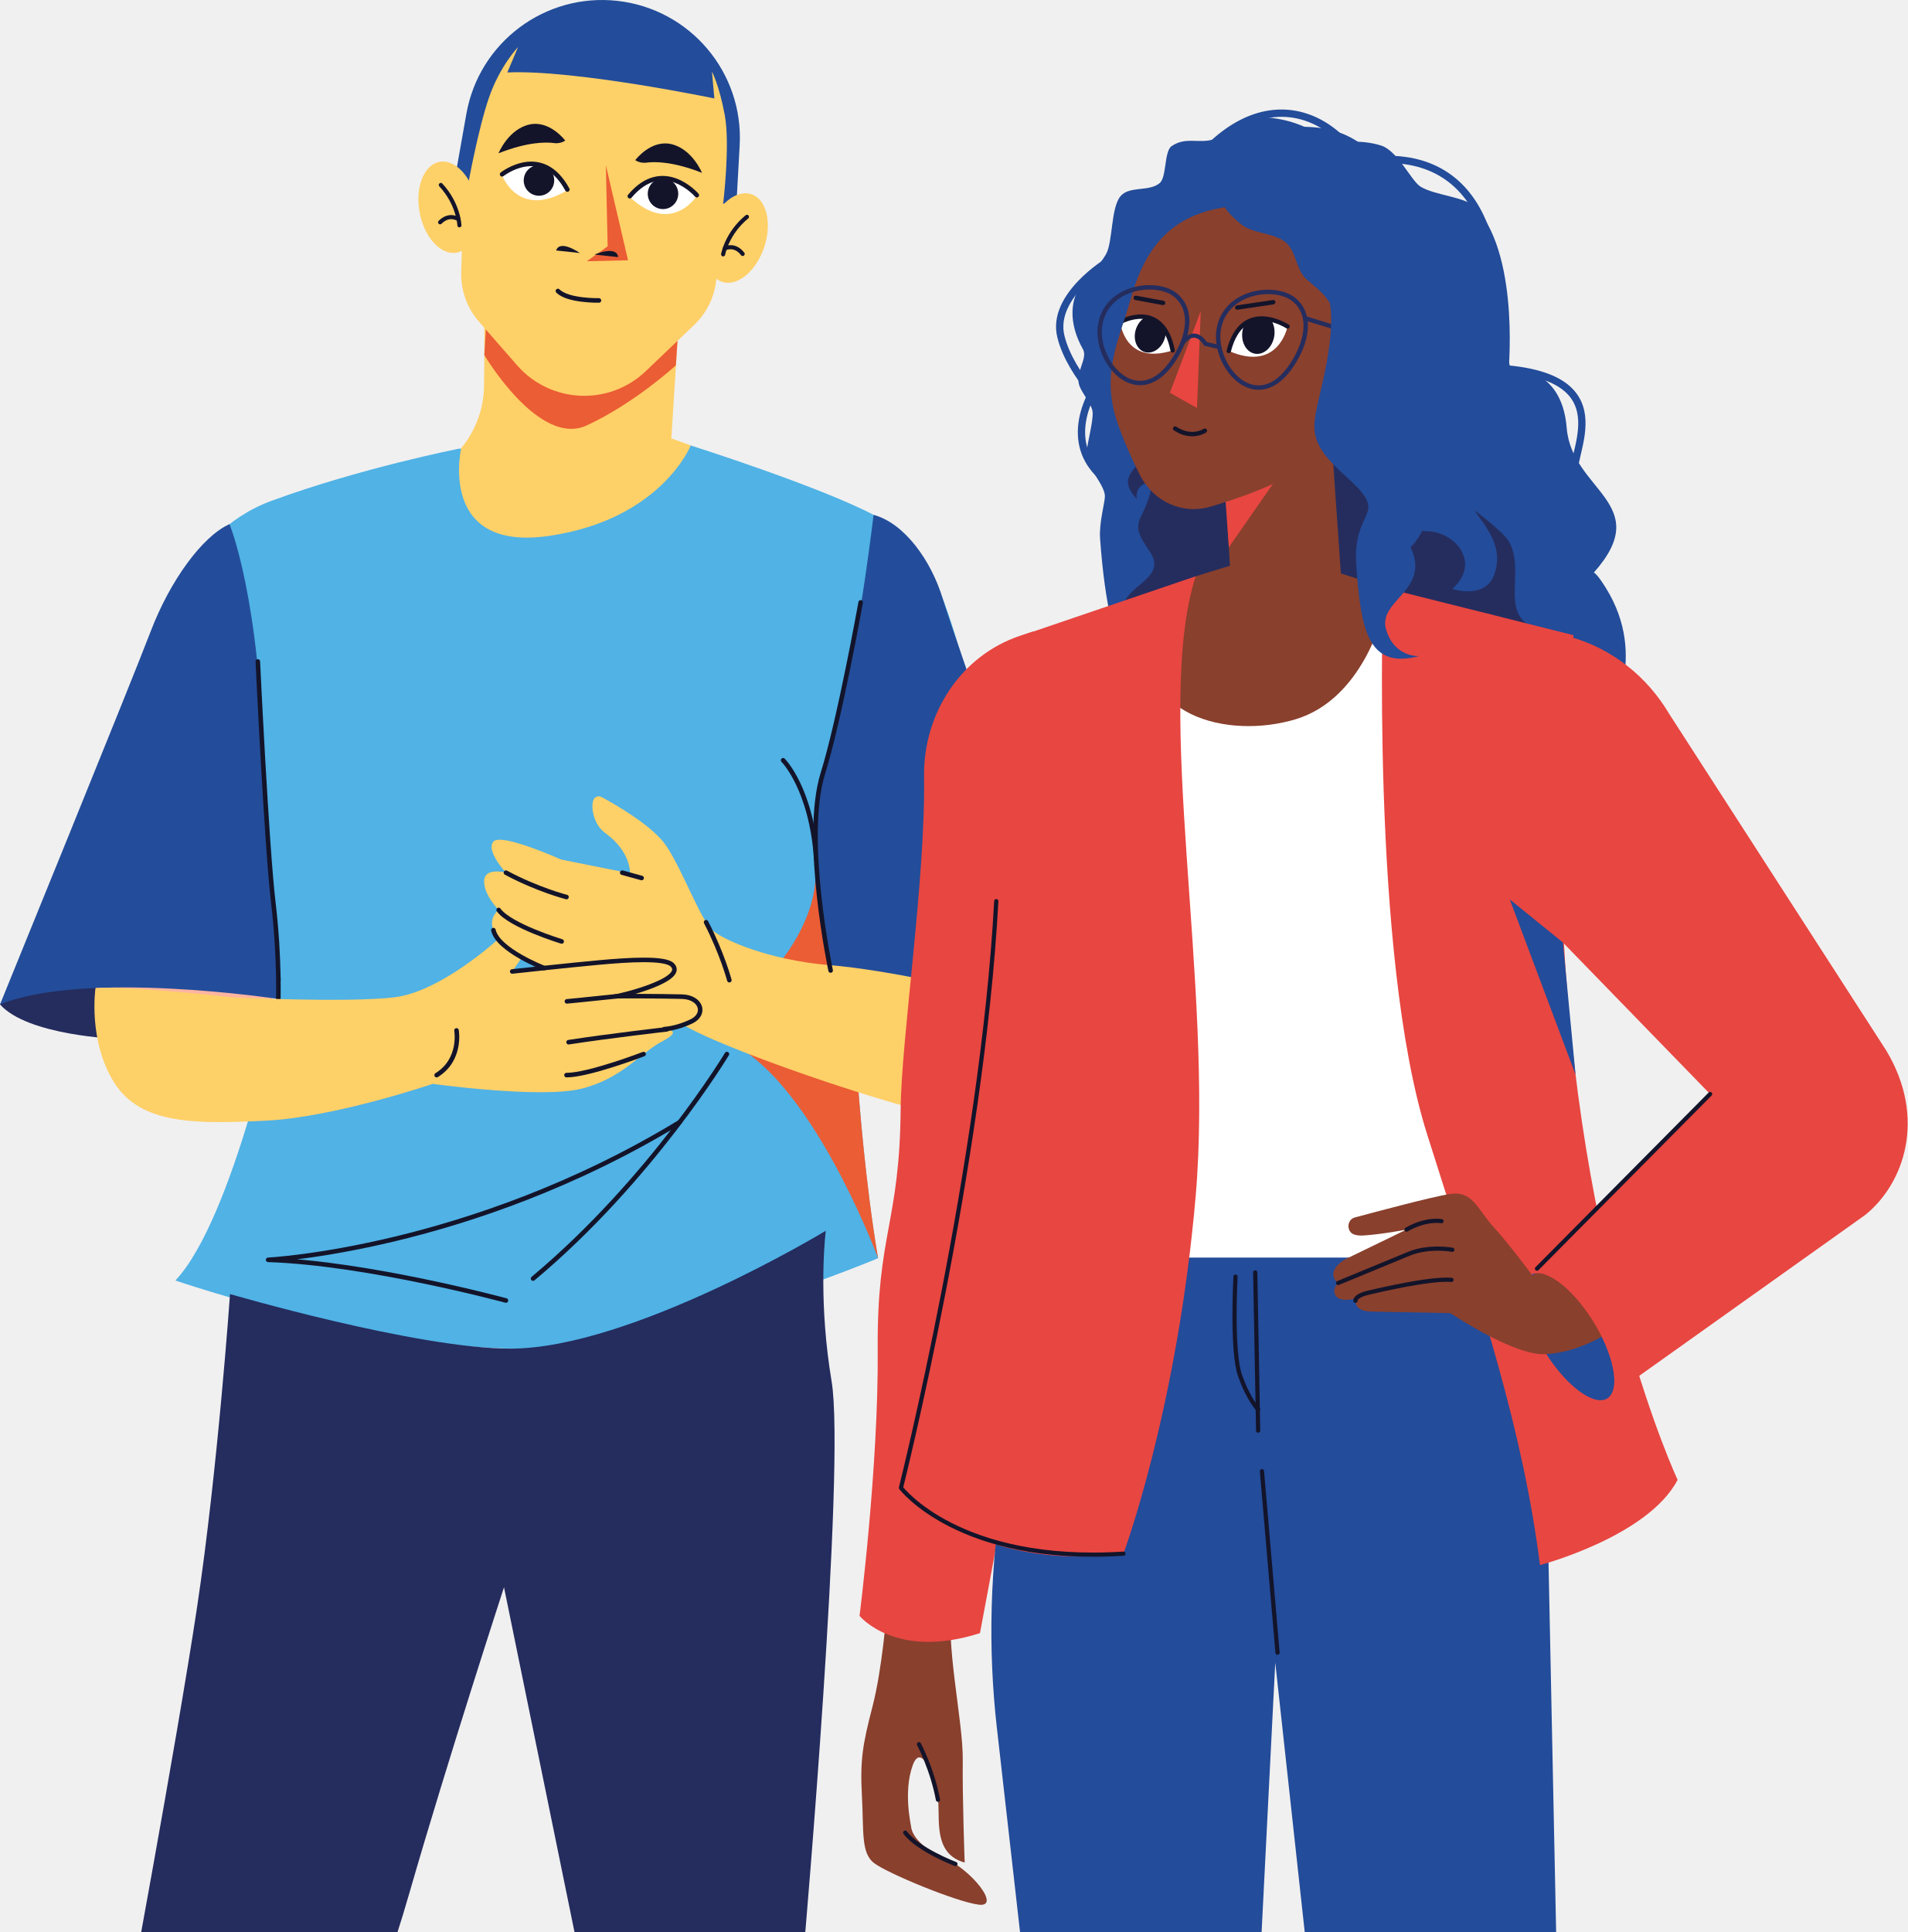
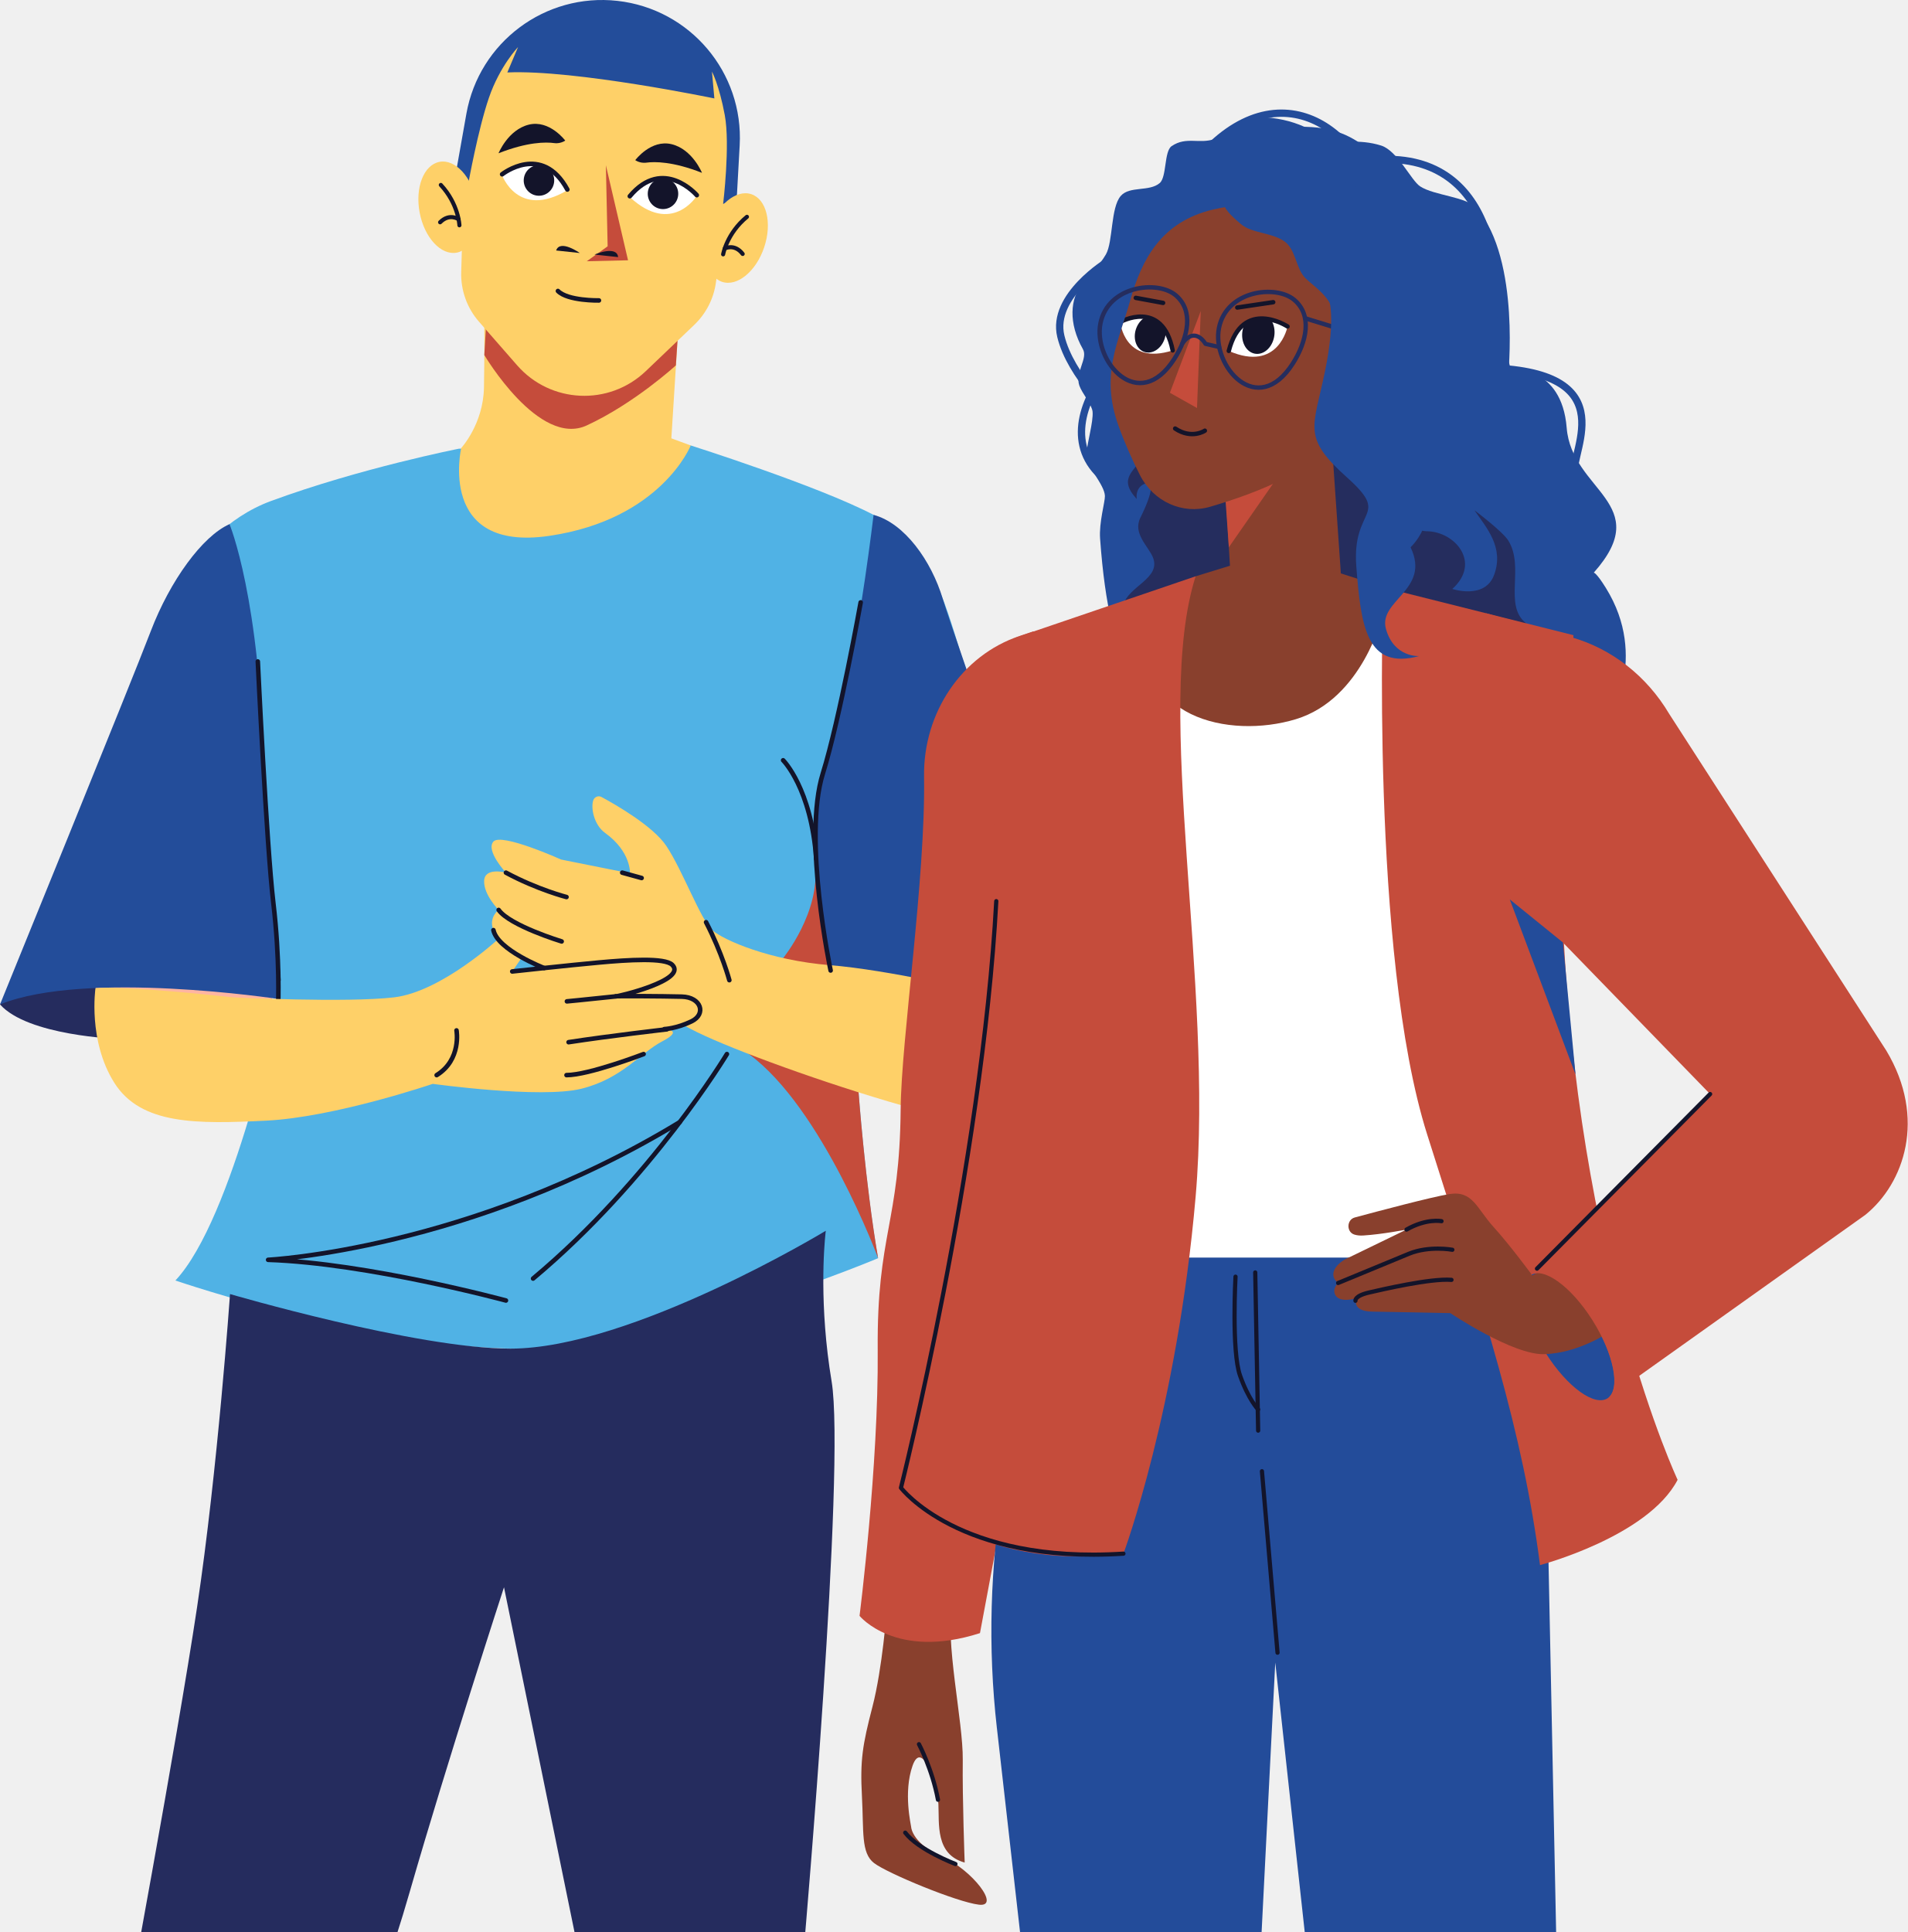
<svg xmlns="http://www.w3.org/2000/svg" width="708" height="717" viewBox="0 0 708 717" fill="none">
  <g clip-path="url(#clip0_101_22657)">
    <path d="M399.992 366.644C399.992 366.644 400.948 374.792 380.571 378.385C360.187 381.978 329.496 370.245 329.496 370.245C329.496 370.245 377.219 357.049 400 366.637L399.992 366.644Z" fill="#252C5E" />
    <path d="M44.364 385.578C43.408 385.578 10.314 384.381 0 372.754C0 372.754 10.549 357.534 39.806 360.171C69.063 362.809 44.364 385.578 44.364 385.578Z" fill="#252C5E" />
    <path d="M101.08 371.624L97.819 346.566H42.444L35.43 366.773L88.894 381.288L101.08 371.624Z" fill="#FFB5A1" />
    <path d="M356.706 242.968C350.108 221.396 344.838 201.863 324.211 191.078C303.591 180.292 256.346 165.314 256.346 165.314L170.349 166.512C170.349 166.512 133.811 173.705 100.595 185.923C67.38 198.149 55.989 238.655 55.989 238.655C55.989 238.655 100.527 325.843 103.227 372.753C103.227 372.753 86.68 452.203 65.097 475.215C65.097 475.215 145.035 502.539 198.408 500.379C251.78 498.219 325.879 466.945 325.879 466.945C325.879 466.945 321.564 444.297 318.326 401.51C315.088 358.731 317.605 373.83 317.605 373.83C317.605 373.83 352.854 363.4 399.977 366.637L356.691 242.968H356.706Z" fill="#50B2E5" />
-     <path d="M325.894 466.945C325.894 466.945 305.251 411.182 277.928 391.187C250.605 371.192 290.646 355.563 290.646 355.563C290.646 355.563 304.508 338.6 302.491 320.863C302.491 320.863 305.797 344.11 309.733 367.122C313.662 390.133 318.644 405.391 318.644 405.391C318.644 405.391 321.101 439.022 325.894 466.945Z" fill="#EB5D34" />
+     <path d="M325.894 466.945C325.894 466.945 305.251 411.182 277.928 391.187C250.605 371.192 290.646 355.563 290.646 355.563C290.646 355.563 304.508 338.6 302.491 320.863C302.491 320.863 305.797 344.11 309.733 367.122C313.662 390.133 318.644 405.391 318.644 405.391C318.644 405.391 321.101 439.022 325.894 466.945Z" fill="#C54C3B" />
    <path d="M251.553 124.688L249.157 162.677L256.353 165.315C256.353 165.315 245.441 192.76 203.838 198.869C162.234 204.979 171.16 166.277 171.16 166.277C171.16 166.277 179.381 157.409 179.616 143.751C179.851 130.092 179.737 120.625 179.737 120.625L188.966 106.247L251.553 124.703V124.688Z" fill="#FED068" />
-     <path d="M250.832 135.595C250.832 135.595 235.521 149.67 217.76 157.886C200 166.103 179.744 131.759 179.744 131.759L181.049 109.741L251.552 124.688L250.832 135.595Z" fill="#EB5D34" />
+     <path d="M250.832 135.595C250.832 135.595 235.521 149.67 217.76 157.886C200 166.103 179.744 131.759 179.744 131.759L181.049 109.741L251.552 124.688L250.832 135.595Z" fill="#C54C3B" />
    <path d="M257.658 120.564L239.662 137.747C226.042 150.746 204.33 149.769 191.939 135.595L177.773 119.397C173.329 114.319 170.971 107.747 171.168 101.001L172.684 49.233C173.519 20.688 198.044 -1.369 226.535 0.799C255.352 2.989 276.336 29.048 272.317 57.654L265.681 104.928C264.847 110.893 262.018 116.403 257.658 120.557V120.564Z" fill="#FED068" />
    <path d="M222.281 111.499C222.281 111.499 210.723 111.726 207.061 107.99" stroke="#13142A" stroke-width="1.69" stroke-linecap="round" stroke-linejoin="round" />
    <path d="M215.19 93.9C215.19 93.9 207.834 88.67 206.4 92.96L215.19 93.9Z" fill="#13142A" />
-     <path d="M217.769 96.954L225.511 91.413L224.859 61.33L233.08 96.597L217.769 96.954Z" fill="#EB5D34" />
+     <path d="M217.769 96.954L225.511 91.413L224.859 61.33L233.08 96.597L217.769 96.954Z" fill="#C54C3B" />
    <path d="M220.612 94.475C220.612 94.475 228.909 90.921 229.402 95.415L220.612 94.475Z" fill="#13142A" />
    <path d="M186.312 64.968C186.312 64.968 192.212 81.454 210.518 70.622C210.518 70.622 202.032 53.439 186.312 64.968Z" fill="white" />
    <mask id="mask0_101_22657" style="mask-type:luminance" maskUnits="userSpaceOnUse" x="186" y="60" width="25" height="15">
      <path d="M186.312 64.968C186.312 64.968 192.212 81.454 210.518 70.622C210.518 70.622 202.806 53.053 186.312 64.968Z" fill="white" />
    </mask>
    <g mask="url(#mask0_101_22657)">
      <path d="M205.607 67.873C206.118 64.771 204.032 61.845 200.949 61.338C197.866 60.831 194.953 62.935 194.443 66.037C193.932 69.14 196.018 72.065 199.101 72.572C202.184 73.079 205.097 70.975 205.607 67.873Z" fill="#13142A" />
    </g>
    <path d="M186.35 64.68C186.35 64.68 201.137 52.969 210.556 70.334" stroke="#13142A" stroke-width="1.69" stroke-linecap="round" stroke-linejoin="round" />
    <path d="M258.568 72.729C258.568 72.729 249.301 87.585 233.709 73.116C233.709 73.116 243.461 58.002 258.568 72.729Z" fill="white" />
    <mask id="mask1_101_22657" style="mask-type:luminance" maskUnits="userSpaceOnUse" x="233" y="66" width="26" height="14">
      <path d="M258.568 72.73C258.568 72.73 249.301 87.586 233.709 73.116C233.709 73.116 244.978 57.586 258.568 72.73Z" fill="white" />
    </mask>
    <g mask="url(#mask1_101_22657)">
      <path d="M251.706 72.192C251.866 69.053 249.467 66.379 246.346 66.219C243.226 66.06 240.567 68.477 240.406 71.616C240.246 74.756 242.646 77.43 245.766 77.589C248.887 77.748 251.546 75.332 251.706 72.192Z" fill="#13142A" />
    </g>
    <path d="M258.598 72.434C258.598 72.434 246.169 58.002 233.739 72.82" stroke="#13142A" stroke-width="1.69" stroke-linecap="round" stroke-linejoin="round" />
    <path d="M82.016 315.231C82.016 315.231 102.711 340.76 103.333 363.764" stroke="#13142A" stroke-width="1.69" stroke-linecap="round" stroke-linejoin="round" />
    <path d="M290.639 282.154C290.639 282.154 301.119 292.584 302.939 318.824" stroke="#13142A" stroke-width="1.69" stroke-linecap="round" stroke-linejoin="round" />
    <path d="M269.776 391.187C269.776 391.187 241.717 437.824 197.839 474.495" stroke="#13142A" stroke-width="1.69" stroke-linecap="round" stroke-linejoin="round" />
    <path d="M187.768 482.643C187.768 482.643 136.427 468.741 99.511 467.544C99.511 467.544 174.352 463.837 252.288 416.435" stroke="#13142A" stroke-width="1.69" stroke-linecap="round" stroke-linejoin="round" />
    <path d="M189.444 500.5C154.522 500.5 85.368 480.248 85.368 480.248C85.368 480.248 80.81 545.44 73.135 596.488C65.461 647.537 45.797 753 45.797 753L132.128 749.885C132.128 749.885 137.883 751.325 152.034 702.186C166.185 653.055 187.047 589.06 187.047 589.06L216.305 732.148L298.555 720.643C298.555 720.643 313.904 544.242 308.626 512.605C303.955 484.583 305.866 462.382 306.366 457.683C306.427 457.077 306.473 456.758 306.473 456.758C306.473 456.758 234.308 500.5 189.451 500.5H189.444Z" fill="#252C5E" />
    <path d="M268.372 75.686C268.372 75.686 271.042 53.796 268.979 42.699C266.916 31.603 264.224 26.555 264.224 26.555L265.119 36.529C265.119 36.529 213.346 25.766 188.283 26.888L192.257 17.474C192.257 17.474 185.477 24.538 181.443 36.309C177.408 48.081 173.829 67.977 173.829 67.977L169.514 62.353L173.093 42.191C177.81 15.648 202.335 -2.68 229.143 0.322C256.11 3.338 276.024 26.881 274.515 53.962L273.415 73.783L268.357 75.693L268.372 75.686Z" fill="#234D9A" />
    <path d="M260.531 64.149C260.531 64.149 257.005 55.425 249.293 53.523C241.58 51.62 235.764 59.435 235.764 59.435C236.894 60.193 238.448 60.556 239.844 60.367C242.953 59.943 249.71 59.889 260.531 64.142V64.149Z" fill="#13142A" />
    <path d="M185.008 56.888C185.008 56.888 188.534 48.164 196.247 46.261C203.959 44.359 209.776 52.173 209.776 52.173C208.646 52.931 207.091 53.295 205.696 53.106C202.586 52.681 195.829 52.628 185.008 56.88V56.888Z" fill="#13142A" />
    <path d="M283.621 91.738C286.621 82.756 284.486 73.951 278.852 72.072C273.219 70.192 266.221 75.95 263.221 84.931C260.221 93.913 262.356 102.718 267.989 104.598C273.623 106.477 280.621 100.72 283.621 91.738Z" fill="#FED068" />
    <path d="M268.373 94.392C268.373 94.392 269.723 86.63 277.208 80.468" stroke="#13142A" stroke-width="1.52" stroke-linecap="round" stroke-linejoin="round" />
    <path d="M268.979 92.209C268.979 92.209 272.612 90.291 275.623 94.24" stroke="#13142A" stroke-width="1.52" stroke-linecap="round" stroke-linejoin="round" />
    <path d="M169.528 93.753C175.362 92.641 178.652 84.199 176.876 74.897C175.101 65.596 168.933 58.958 163.099 60.07C157.265 61.182 153.975 69.624 155.75 78.925C157.526 88.227 163.694 94.865 169.528 93.753Z" fill="#FED068" />
    <path d="M170.501 83.614C170.501 83.614 170.197 75.746 163.6 68.637" stroke="#13142A" stroke-width="1.52" stroke-linecap="round" stroke-linejoin="round" />
    <path d="M170.189 81.37C170.189 81.37 166.845 78.983 163.334 82.492" stroke="#13142A" stroke-width="1.52" stroke-linecap="round" stroke-linejoin="round" />
    <path d="M324.21 191.078C324.21 191.078 319.175 233.372 313.646 254.989C308.118 276.598 298.866 299.944 304.296 333.529C309.726 367.122 310.946 377.354 310.946 377.354C310.946 377.354 367.823 364.674 399.984 366.644C399.984 366.644 354.112 236.282 349.888 222.23C345.664 208.177 335.737 194.163 324.21 191.078Z" fill="#234D9A" />
    <path d="M384.871 366.038C384.871 366.038 396.868 403.315 390.877 416.731C384.879 430.154 278.649 393.719 256.588 381.978C234.528 370.237 201.077 361.422 189.201 352.258C177.333 343.087 185.068 337.698 185.068 337.698C185.068 337.698 179.494 332.127 179.676 326.912C179.858 321.697 187.768 323.858 187.768 323.858C187.768 323.858 180.215 315.77 183.089 312.352C185.963 308.933 208.266 318.999 208.266 318.999L233.807 324.108C233.807 324.108 234.293 316.119 224.555 309.108C220.354 306.083 219.202 299.663 220.203 296.942C220.658 295.714 222.083 295.161 223.236 295.783C228.461 298.602 242.369 306.568 247.298 313.951C253.411 323.122 260.069 341.457 264.384 345.232C268.699 349.007 285.785 356.374 307.906 358.178C330.027 359.974 363.121 367.888 363.121 367.888L384.871 366.023V366.038Z" fill="#FED068" />
    <path d="M210.245 332.907C210.245 332.907 199.454 330.148 187.768 323.857" stroke="#13142A" stroke-width="1.69" stroke-linecap="round" stroke-linejoin="round" />
    <path d="M208.448 349.386C208.448 349.386 189.217 343.526 185.068 337.698" stroke="#13142A" stroke-width="1.69" stroke-linecap="round" stroke-linejoin="round" />
    <path d="M270.679 363.764C270.679 363.764 268.047 353.858 262.041 342.246" stroke="#13142A" stroke-width="1.69" stroke-linecap="round" stroke-linejoin="round" />
    <path d="M85.178 194.526C85.178 194.526 96.72 222.116 97.858 286.505C97.858 286.505 99.89 316.611 101.437 335.007C102.984 353.403 103.333 370.752 103.333 370.752C103.333 370.752 32.025 359.86 0.008 372.753C0.008 372.753 48.755 253.132 55.929 234.297C63.11 215.461 75.168 198.923 85.178 194.526Z" fill="#234D9A" />
    <path d="M95.681 245.484C95.681 245.484 98.919 313.791 101.437 334.999C103.954 356.207 103.234 372.746 103.234 372.746" stroke="#13142A" stroke-width="1.69" stroke-linecap="round" stroke-linejoin="round" />
    <path d="M319.418 223.556C319.418 223.556 311.63 267.025 305.388 287.035C297.865 311.154 308.27 360.171 308.27 360.171" stroke="#13142A" stroke-width="1.69" stroke-linecap="round" stroke-linejoin="round" />
    <path d="M86.574 370.139C86.574 370.139 128.594 372.193 146.218 370.139C163.842 368.084 185.068 348.362 185.068 348.362C185.068 348.362 188.299 352.417 193.759 355.214L190.104 360.528C190.104 360.528 211.504 358.178 222.296 357.2C233.087 356.215 251.25 352.44 246.935 358.375C242.62 364.31 229.007 369.949 228.537 369.775C228.067 369.6 245.858 369.699 253.054 369.881C260.251 370.063 262.231 376.354 256.649 379.052C251.075 381.75 246.578 381.925 246.578 381.925C246.578 381.925 254.131 382.107 245.858 386.42C237.584 390.732 230.933 400.26 215.819 404.035C200.713 407.809 160.604 402.238 160.604 402.238C160.604 402.238 124.271 414.638 98.737 415.897C73.204 417.155 52.334 417.511 42.445 401.874C32.556 386.238 35.43 366.773 35.43 366.773C35.43 366.773 42.218 365.363 86.574 370.139Z" fill="#FED068" />
    <path d="M190.104 360.527C190.104 360.527 211.504 358.178 222.296 357.2C233.087 356.215 246.722 355.335 249.49 358.072C255.246 363.764 228.999 369.949 228.529 369.767C228.059 369.585 245.85 369.691 253.047 369.873C260.243 370.055 262.223 376.346 256.641 379.044C251.067 381.743 246.57 381.917 246.57 381.917" stroke="#13142A" stroke-width="1.69" stroke-linecap="round" stroke-linejoin="round" />
    <path d="M210.396 371.624C210.396 371.624 215.804 371.116 228.536 369.774" stroke="#13142A" stroke-width="1.69" stroke-linecap="round" stroke-linejoin="round" />
    <path d="M247.488 382C247.488 382 226.178 384.441 211.019 386.776" stroke="#13142A" stroke-width="1.69" stroke-linecap="round" stroke-linejoin="round" />
    <path d="M238.858 391.187C238.858 391.187 218.519 398.994 210.245 398.994" stroke="#13142A" stroke-width="1.69" stroke-linecap="round" stroke-linejoin="round" />
    <path d="M169.423 382.402C169.423 382.402 171.379 393.249 162.052 399.002" stroke="#13142A" stroke-width="1.69" stroke-linecap="round" stroke-linejoin="round" />
    <path d="M238.123 325.843L230.926 323.857" stroke="#13142A" stroke-width="1.69" stroke-linecap="round" stroke-linejoin="round" />
    <path d="M201.941 359.254C201.941 359.254 184.689 352.584 183.119 345.187" stroke="#13142A" stroke-width="1.69" stroke-linecap="round" stroke-linejoin="round" />
    <path d="M329.109 597.416C329.109 597.416 327.513 619.077 323.79 633.399C320.067 647.713 319.182 653.371 319.886 666.552C320.597 679.741 319.487 687.649 324.385 691.419C329.283 695.188 355.175 705.926 363.338 706.866C371.495 707.806 360.675 693.87 349.863 689.16C339.043 684.45 338.158 678.607 338.158 678.045C338.158 677.482 335.146 665.234 338.688 655.252C342.236 645.269 347.911 662.412 348.266 669.566C348.622 676.727 347.025 688.212 358.019 691.226C358.019 691.226 357.134 667.677 357.308 653.17C357.482 638.663 350.567 609.464 353.404 593.832C356.241 578.2 329.109 597.409 329.109 597.409V597.416Z" fill="#89402D" />
-     <path d="M383.562 234.288L378.395 236.022C356.988 243.191 342.57 264.443 342.94 288.277C343.527 326.286 334.479 385.493 334.254 411.671C333.898 453.866 325.386 458.013 325.742 500.963C326.097 543.914 319 599.675 319 599.675C319 599.675 332.338 616.132 363.694 606.081L415.121 331.42L383.562 234.288Z" fill="#E84641" />
+     <path d="M383.562 234.288L378.395 236.022C356.988 243.191 342.57 264.443 342.94 288.277C343.527 326.286 334.479 385.493 334.254 411.671C333.898 453.866 325.386 458.013 325.742 500.963C326.097 543.914 319 599.675 319 599.675C319 599.675 332.338 616.132 363.694 606.081L415.121 331.42L383.562 234.288Z" fill="#C54C3B" />
    <path d="M369.978 641.33L397.386 883H459.807L473.283 617.003L502.367 883C502.367 883 580.753 877.727 580.753 875.461C580.753 873.195 573.656 529.214 573.656 529.214L551.465 466.669H399.505C373.447 520.442 363.164 581.275 369.971 641.323L369.978 641.33Z" fill="#234C9A" />
    <path d="M411.115 97.058C411.115 97.058 390.064 109.761 393.7 124.792C397.335 139.824 413.22 154.076 413.22 154.076" stroke="#234C9A" stroke-width="2.71" stroke-miterlimit="10" />
    <path d="M406.174 144.202C398.46 157.691 398.133 174.318 419.489 183.283C433.074 188.987 416.478 205.12 416.478 205.12" stroke="#234C9A" stroke-width="2.71" stroke-miterlimit="10" />
    <path d="M466.882 43.401C495.009 44.187 497.295 63.273 533.033 76.469C533.033 76.469 552.401 101.837 560.579 136.717C560.579 136.717 579.599 135.545 581.435 158.747C583.292 182.265 614.307 186.798 591.492 212.52C591.492 212.52 592.407 212.443 595.955 218.155C612.304 244.471 596.115 267.179 598.807 269.762C601.724 272.56 578.967 250.954 581.732 254.445C586.384 260.334 595.991 265.337 597.965 272.729C604.547 297.419 600.607 308.881 600.164 289.996C600.164 289.996 606.542 311.656 594.489 309.467C585.114 307.763 588.517 294.158 576.587 288.146C576.587 288.146 579.381 314.855 602.188 304.773C602.188 304.773 606.593 310.97 563.358 296.517C529.651 285.255 458.406 292.609 430.026 260.003C424.097 253.189 412.022 252.087 408.271 199.871C407.842 193.874 410.106 186.32 410.063 184.1C409.969 179.783 402.973 173.008 403.191 168.637C403.394 164.536 405.832 156.52 405.484 152.781C405.245 150.176 401.544 145.921 400.571 143.084C398.888 138.166 403.866 133.056 401.892 129.572C396.45 119.952 397.074 110.702 401.79 105.121C404.316 102.13 408.024 98.561 410.426 94.414C413.111 89.766 412.146 77.101 415.934 72.723C419.221 68.923 426.528 71.251 430.403 67.936C433.045 65.678 431.992 56.15 434.83 54.223C440.279 50.523 445.076 53.591 450.852 51.564C455.707 49.86 460.917 43.239 466.897 43.409L466.882 43.401Z" fill="#234C9A" />
    <path d="M419.388 96.541C419.388 96.541 411.043 97.366 412.109 104.905C413.176 112.451 412.109 121.085 412.109 121.085" stroke="#234C9A" stroke-width="2.71" stroke-miterlimit="10" />
    <path d="M468.087 128.045C468.087 128.045 498.107 110.802 486.177 141.843C479.436 159.395 494.711 155.849 499.515 163.179C502.142 167.203 500.473 172.661 503.129 176.26C505.814 179.891 514.18 182.473 517.468 185.302C521.575 188.825 522.576 197.073 529.579 197.157C539.941 197.273 549.876 208.766 538.991 218.571C538.991 218.571 551.16 222.672 554.549 213.245C558.184 203.131 551.813 196.04 547.205 189.372C547.205 189.372 557.655 197.196 559.781 200.634C565.92 210.57 557.894 224.599 566.319 231.266C570.085 234.25 554.462 253.767 561.298 259.016C568.032 264.181 565.572 275.797 557.074 275.173C557.074 275.173 565.775 281.355 571.878 277.678C579.381 273.161 576.42 263.402 576.42 263.402C577.378 267.426 587.08 273.068 590.055 282.21C595.164 297.904 608.066 318.886 600.149 289.98C600.149 289.98 612.943 310.484 595.142 313.768C588.082 315.071 599.489 306.969 591.826 302.121C588.996 300.333 581.072 291.645 577.988 289.749C572.182 286.172 564.679 288.77 559.033 283.629C529.913 257.128 471.722 210.994 471.722 210.994L477.194 215.125C477.194 215.125 432.725 277.37 427.522 248.248C427.522 248.248 410.179 253.69 416.986 224.429C418.56 217.661 431.085 214.647 427.863 206.816C426.173 202.707 420.317 197.982 423.219 192.139C428.226 182.08 427.653 178.827 425.933 179.197C420.948 180.261 421.891 185.21 421.891 185.21C414.613 177.247 421.224 175.112 424.504 168.791C431.477 155.325 418.727 127.02 418.727 127.02L468.072 128.037L468.087 128.045Z" fill="#252D5E" />
    <path d="M498.615 227.05L457.586 228.345L453.276 157.174L493.681 155.887L498.615 227.05Z" fill="#89402D" />
-     <path d="M453.755 170.41L479.727 169.053L456.056 203.101L453.755 170.41Z" fill="#E84641" />
+     <path d="M453.755 170.41L479.727 169.053L456.056 203.101L453.755 170.41Z" fill="#C54C3B" />
    <path d="M494.53 151.193C494.53 151.193 496.714 167.18 477.281 177.247C468.137 181.98 457.623 185.587 449.045 188.085C438.857 191.045 428.045 186.173 423.045 176.283C420.36 170.972 417.494 164.682 415.07 157.922C408.249 138.914 415.135 126.981 419.402 111.673C423.662 96.356 430.904 82.312 450.25 77.749C482.208 70.21 495.589 92.795 494.588 115.473C493.586 138.151 492.759 130.149 494.53 151.193Z" fill="#89402D" />
    <path d="M484.596 118.186L503.361 123.975" stroke="#252D5E" stroke-width="1.63" stroke-linecap="round" stroke-linejoin="round" />
    <path d="M542.989 124.291C542.524 124.985 523.49 134.335 557.473 136.771C604.467 140.139 580.237 171.342 584.867 177.116" stroke="#234C9A" stroke-width="2.71" stroke-miterlimit="10" />
    <path d="M506.502 148.69C500.122 142.582 500.434 131.168 507.199 123.196C513.963 115.224 524.618 113.713 530.998 119.821C537.377 125.929 537.065 137.343 530.301 145.315C523.536 153.287 512.881 154.798 506.502 148.69Z" fill="#89402D" />
    <path d="M511.931 140.787C511.931 140.787 513.034 132.292 523.505 125.648" stroke="#13142A" stroke-width="1.51" stroke-linecap="round" stroke-linejoin="round" />
    <path d="M512.584 138.397C512.584 138.397 517.787 136.355 522.758 140.733" stroke="#13142A" stroke-width="1.51" stroke-linecap="round" stroke-linejoin="round" />
    <path d="M453.603 74.619C454.684 77.756 456.128 79.39 460.504 83.144C464.567 86.636 471.896 86.22 476.679 89.573C480.916 92.548 480.909 99.571 484.349 103.101C487.324 106.153 493.26 109.468 495.161 116.259C495.161 116.259 522.482 132.57 535.225 127.544C555.325 119.612 551.284 100.349 531.364 79.899C509.848 57.815 504.834 45.189 477.745 47.285C461.498 48.55 450.221 64.775 453.61 74.619H453.603Z" fill="#234C9A" />
    <path d="M490.132 82.628C489.109 85.788 489.268 88.024 490.437 93.867C491.525 99.293 497.461 103.88 499.188 109.684C500.719 114.833 496.54 120.275 497.12 125.324C497.621 129.687 500.262 136.239 497.708 142.775C497.708 142.775 509.253 173.732 522.119 178.349C542.43 185.649 550.717 167.981 547.379 138.767C543.772 107.217 547.364 94.052 525.087 77.556C511.72 67.658 493.339 72.715 490.132 82.628Z" fill="#234C9A" />
    <path d="M559.665 140.085C559.665 140.085 564.433 96.665 548.149 77.386C544.383 72.931 532.388 72.646 527.047 69.162C523.694 66.98 518.673 55.942 512.57 54.015C496.751 49.012 477.927 58.717 477.927 58.717L530.283 80.747L559.672 140.085H559.665Z" fill="#234C9A" />
    <path d="M512.359 87.315C512.417 55.04 480.866 24.685 449.88 53.622" stroke="#234C9A" stroke-width="2.71" stroke-miterlimit="10" />
    <path d="M507.222 59.665C554.81 53.522 558.751 103.957 553.04 124.507" stroke="#234C9A" stroke-width="2.71" stroke-miterlimit="10" />
    <path d="M477.84 121.154C477.84 121.154 474.567 138.336 456.034 130.234C456.034 130.234 460.569 109.808 477.84 121.154Z" fill="white" />
    <mask id="mask2_101_22657" style="mask-type:luminance" maskUnits="userSpaceOnUse" x="456" y="117" width="22" height="16">
      <path d="M477.84 121.154C477.84 121.154 474.567 138.336 456.034 130.234C456.034 130.234 460.569 109.808 477.84 121.154Z" fill="white" />
    </mask>
    <g mask="url(#mask2_101_22657)">
      <path d="M465.531 131.222C462.308 130.496 460.355 126.596 461.17 122.511C461.985 118.425 465.258 115.701 468.481 116.426C471.704 117.151 473.656 121.051 472.841 125.137C472.026 129.223 468.753 131.947 465.531 131.222Z" fill="#13142A" />
    </g>
    <path d="M459.183 114.132L472.527 112.151" stroke="#13142A" stroke-width="1.63" stroke-linecap="round" stroke-linejoin="round" />
    <path d="M477.84 121.154C477.84 121.154 461.164 110.308 456.034 130.234" stroke="#13142A" stroke-width="1.63" stroke-linecap="round" stroke-linejoin="round" />
    <path d="M431.658 112.413L421.514 110.54" stroke="#13142A" stroke-width="1.63" stroke-linecap="round" stroke-linejoin="round" />
    <mask id="mask3_101_22657" style="mask-type:luminance" maskUnits="userSpaceOnUse" x="412" y="76" width="83" height="113">
      <path d="M494.53 151.193C494.53 151.193 496.714 167.18 477.281 177.247C468.137 181.98 457.623 185.587 449.045 188.085C438.857 191.045 428.045 186.173 423.045 176.283C420.36 170.972 417.494 164.682 415.07 157.922C408.249 138.914 415.135 126.981 419.402 111.673C423.662 96.356 430.904 82.312 450.25 77.749C482.208 70.21 495.589 92.795 494.588 115.473C493.586 138.151 492.759 130.149 494.53 151.193Z" fill="white" />
    </mask>
    <g mask="url(#mask3_101_22657)">
      <path d="M415.723 119.512C415.723 119.512 417.305 135.784 435.207 130.041C435.207 130.041 432.732 110.632 415.723 119.512Z" fill="white" />
      <mask id="mask4_101_22657" style="mask-type:luminance" maskUnits="userSpaceOnUse" x="415" y="117" width="21" height="15">
        <path d="M415.723 119.512C415.723 119.512 417.305 135.784 435.207 130.041C435.207 130.041 432.732 110.632 415.723 119.512Z" fill="white" />
      </mask>
      <g mask="url(#mask4_101_22657)">
        <path d="M424.284 130.439C421.454 129.154 420.329 125.206 421.771 121.62C423.214 118.034 426.678 116.169 429.508 117.454C432.338 118.739 433.463 122.687 432.021 126.273C430.578 129.859 427.114 131.724 424.284 130.439Z" fill="#13142A" />
      </g>
      <path d="M415.723 119.512C415.723 119.512 431.332 110.701 435.207 130.041" stroke="#13142A" stroke-width="1.63" stroke-linecap="round" stroke-linejoin="round" />
    </g>
    <path d="M447.158 159.834C447.158 159.834 442.318 163.149 436.128 159.04" stroke="#13142A" stroke-width="1.63" stroke-linecap="round" stroke-linejoin="round" />
-     <path d="M445.635 115.427L434.177 145.766L444.242 151.424L445.635 115.427Z" fill="#E84641" />
+     <path d="M445.635 115.427L434.177 145.766L444.242 151.424L445.635 115.427Z" fill="#C54C3B" />
    <path d="M479.799 134.913C485.017 126.758 487.063 116.968 480.321 111.28C473.58 105.591 455.221 107.657 452.398 121.678C449.575 135.699 466.541 155.641 479.806 134.905L479.799 134.913Z" stroke="#252D5E" stroke-width="1.63" stroke-linecap="round" stroke-linejoin="round" />
    <path d="M435.81 133.209C441.027 125.054 443.074 115.265 436.332 109.576C429.591 103.887 411.232 105.953 408.409 119.974C405.586 133.996 422.552 153.937 435.817 133.202L435.81 133.209Z" stroke="#252D5E" stroke-width="1.63" stroke-linecap="round" stroke-linejoin="round" />
    <path d="M452.456 128.777L447.391 127.621C447.391 127.621 443.625 120.838 438.814 127.444" stroke="#252D5E" stroke-width="1.55" stroke-linecap="round" stroke-linejoin="round" />
    <path d="M443.733 213.869L474.363 204.457L486.293 209.167L515.631 218.579L521.553 287.93L399.178 269.453L419.779 235.683L443.733 213.869Z" fill="#89402D" />
    <path d="M426.39 466.677H544.303L513.107 228.345C513.107 228.345 505.756 259.363 480.931 266.902C456.106 274.441 420.012 266.239 426.398 230.82L404.41 276.029L426.398 466.669L426.39 466.677Z" fill="white" />
-     <path d="M443.733 213.869L376.849 236.647C376.849 236.647 359.201 397.534 344.891 485.886C332.562 562.028 334.369 552.146 334.369 552.146C334.369 552.146 360.181 583.75 416.935 576.589C416.935 576.589 436.876 523.186 443.733 444.069C450.591 364.951 428.008 263.225 443.733 213.869Z" fill="#E84641" />
-     <path d="M513.368 218.016C513.368 218.016 508.404 354.028 529.681 421.09C550.964 488.152 565.151 531.103 571.536 580.836C571.536 580.836 611.615 570.284 622.608 549.186C622.608 549.186 584.838 469.066 579.874 337.957L583.953 235.722L513.368 218.016Z" fill="#E84641" />
+     <path d="M443.733 213.869L376.849 236.647C376.849 236.647 359.201 397.534 344.891 485.886C332.562 562.028 334.369 552.146 334.369 552.146C334.369 552.146 360.181 583.75 416.935 576.589C416.935 576.589 436.876 523.186 443.733 444.069C450.591 364.951 428.008 263.225 443.733 213.869Z" fill="#C54C3B" />
+     <path d="M513.368 218.016C513.368 218.016 508.404 354.028 529.681 421.09C550.964 488.152 565.151 531.103 571.536 580.836C571.536 580.836 611.615 570.284 622.608 549.186C622.608 549.186 584.838 469.066 579.874 337.957L583.953 235.722L513.368 218.016Z" fill="#C54C3B" />
    <path d="M369.746 334.434C364.528 431.928 334.37 552.146 334.37 552.146C334.37 552.146 355.784 580.543 416.936 576.589" stroke="#13142A" stroke-width="1.56" stroke-linecap="round" stroke-linejoin="round" />
    <path d="M573.708 502.221C565.761 489.639 563.2 476.673 567.989 473.259C572.778 469.846 583.103 477.279 591.05 489.86C598.997 502.442 601.557 515.408 596.768 518.821C591.979 522.235 581.655 514.802 573.708 502.221Z" fill="#234C9A" />
    <path d="M568.677 473.329C568.677 473.329 560.601 462.306 554.295 455.346C547.989 448.385 546.559 441.717 537.837 443.151C531.182 444.246 511.677 449.433 502.787 451.831C499.747 452.648 499.638 457.242 502.642 458.175C503.549 458.46 504.652 458.599 505.973 458.514C513.026 458.074 521.988 456.317 521.988 456.317L501.314 466.338C495.168 468.881 492.926 473.375 496.612 476.143C496.612 476.143 494.45 478.031 495.458 480.374C496.946 483.82 503.527 481.854 503.52 481.669C503.52 481.669 501.126 486.657 509.355 486.765C515.74 486.842 538.265 487.327 538.265 487.327C538.265 487.327 561.609 503.029 573.249 502.559C597.362 501.58 617.224 477.183 617.224 477.183L597.791 456.325L568.677 473.329Z" fill="#89402D" />
    <path d="M496.612 476.142L522.83 465.312C530.399 462.198 539.005 463.809 539.005 463.809" stroke="#13142A" stroke-width="1.56" stroke-linecap="round" stroke-linejoin="round" />
    <path d="M534.985 453.203C534.985 453.203 529.463 452.062 521.989 456.324" stroke="#13142A" stroke-width="1.56" stroke-linecap="round" stroke-linejoin="round" />
    <path d="M503.049 482.741C503.049 482.741 502.563 480.937 508.165 479.658C512.388 478.694 530.842 474.339 538.679 474.979" stroke="#13142A" stroke-width="1.56" stroke-linecap="round" stroke-linejoin="round" />
-     <path d="M583.017 236.447C598.125 240.694 611.15 250.869 619.474 264.921L700.073 389.926C715.072 414.978 706.698 439.189 692.272 450.86L596.71 518.893C601.499 515.478 598.937 502.513 590.984 489.933C583.038 477.353 572.712 469.914 567.923 473.329L634.654 406.021L567.088 336.454L551.458 227.582L583.002 236.454L583.017 236.447Z" fill="#E84641" />
+     <path d="M583.017 236.447C598.125 240.694 611.15 250.869 619.474 264.921L700.073 389.926C715.072 414.978 706.698 439.189 692.272 450.86L596.71 518.893C601.499 515.478 598.937 502.513 590.984 489.933C583.038 477.353 572.712 469.914 567.923 473.329L634.654 406.021L567.088 336.454L551.458 227.582L583.002 236.454L583.017 236.447Z" fill="#C54C3B" />
    <path d="M474.124 613.342L468.341 546.002" stroke="#13142A" stroke-width="1.56" stroke-linecap="round" stroke-linejoin="round" />
    <path d="M465.851 472.227L466.933 530.925" stroke="#13142A" stroke-width="1.56" stroke-linecap="round" stroke-linejoin="round" />
    <path d="M458.529 473.799C458.529 473.799 457.027 501.472 460.198 510.46C463.37 519.448 466.933 523.094 466.933 523.094" stroke="#13142A" stroke-width="1.56" stroke-linecap="round" stroke-linejoin="round" />
    <path d="M580.048 349.773L560.318 333.786L584.722 398.798L580.048 349.773Z" fill="#234C9A" />
    <path d="M492.998 110.54C492.998 110.54 496.046 116.953 491.714 137.919C487.382 158.886 483.18 162.2 499.827 177.108C516.473 192.016 501.648 187.9 503.361 210.192C505.073 232.484 507.17 248.733 526.669 243.476C526.669 243.476 517.373 244.116 514.369 233.44C511.372 222.764 531.124 218.956 523.498 203.1C523.498 203.1 538.308 189.526 520.189 176.915C502.069 164.305 517.272 149.644 507.272 142.159C507.272 142.159 524.956 110.524 492.991 110.547L492.998 110.54Z" fill="#234C9A" />
    <path d="M354.586 691.766C354.586 691.766 340.755 686.509 335.951 680.134" stroke="#13142A" stroke-width="1.56" stroke-linecap="round" stroke-linejoin="round" />
    <path d="M341.053 647.304C341.053 647.304 346.017 656.647 348.106 667.916" stroke="#13142A" stroke-width="1.56" stroke-linecap="round" stroke-linejoin="round" />
    <path d="M634.669 406.021L570.419 470.824" stroke="#13142A" stroke-width="1.56" stroke-linecap="round" stroke-linejoin="round" />
  </g>
  <defs>
    <clipPath id="clip0_101_22657">
      <rect width="708" height="717" fill="white" />
    </clipPath>
  </defs>
</svg>
